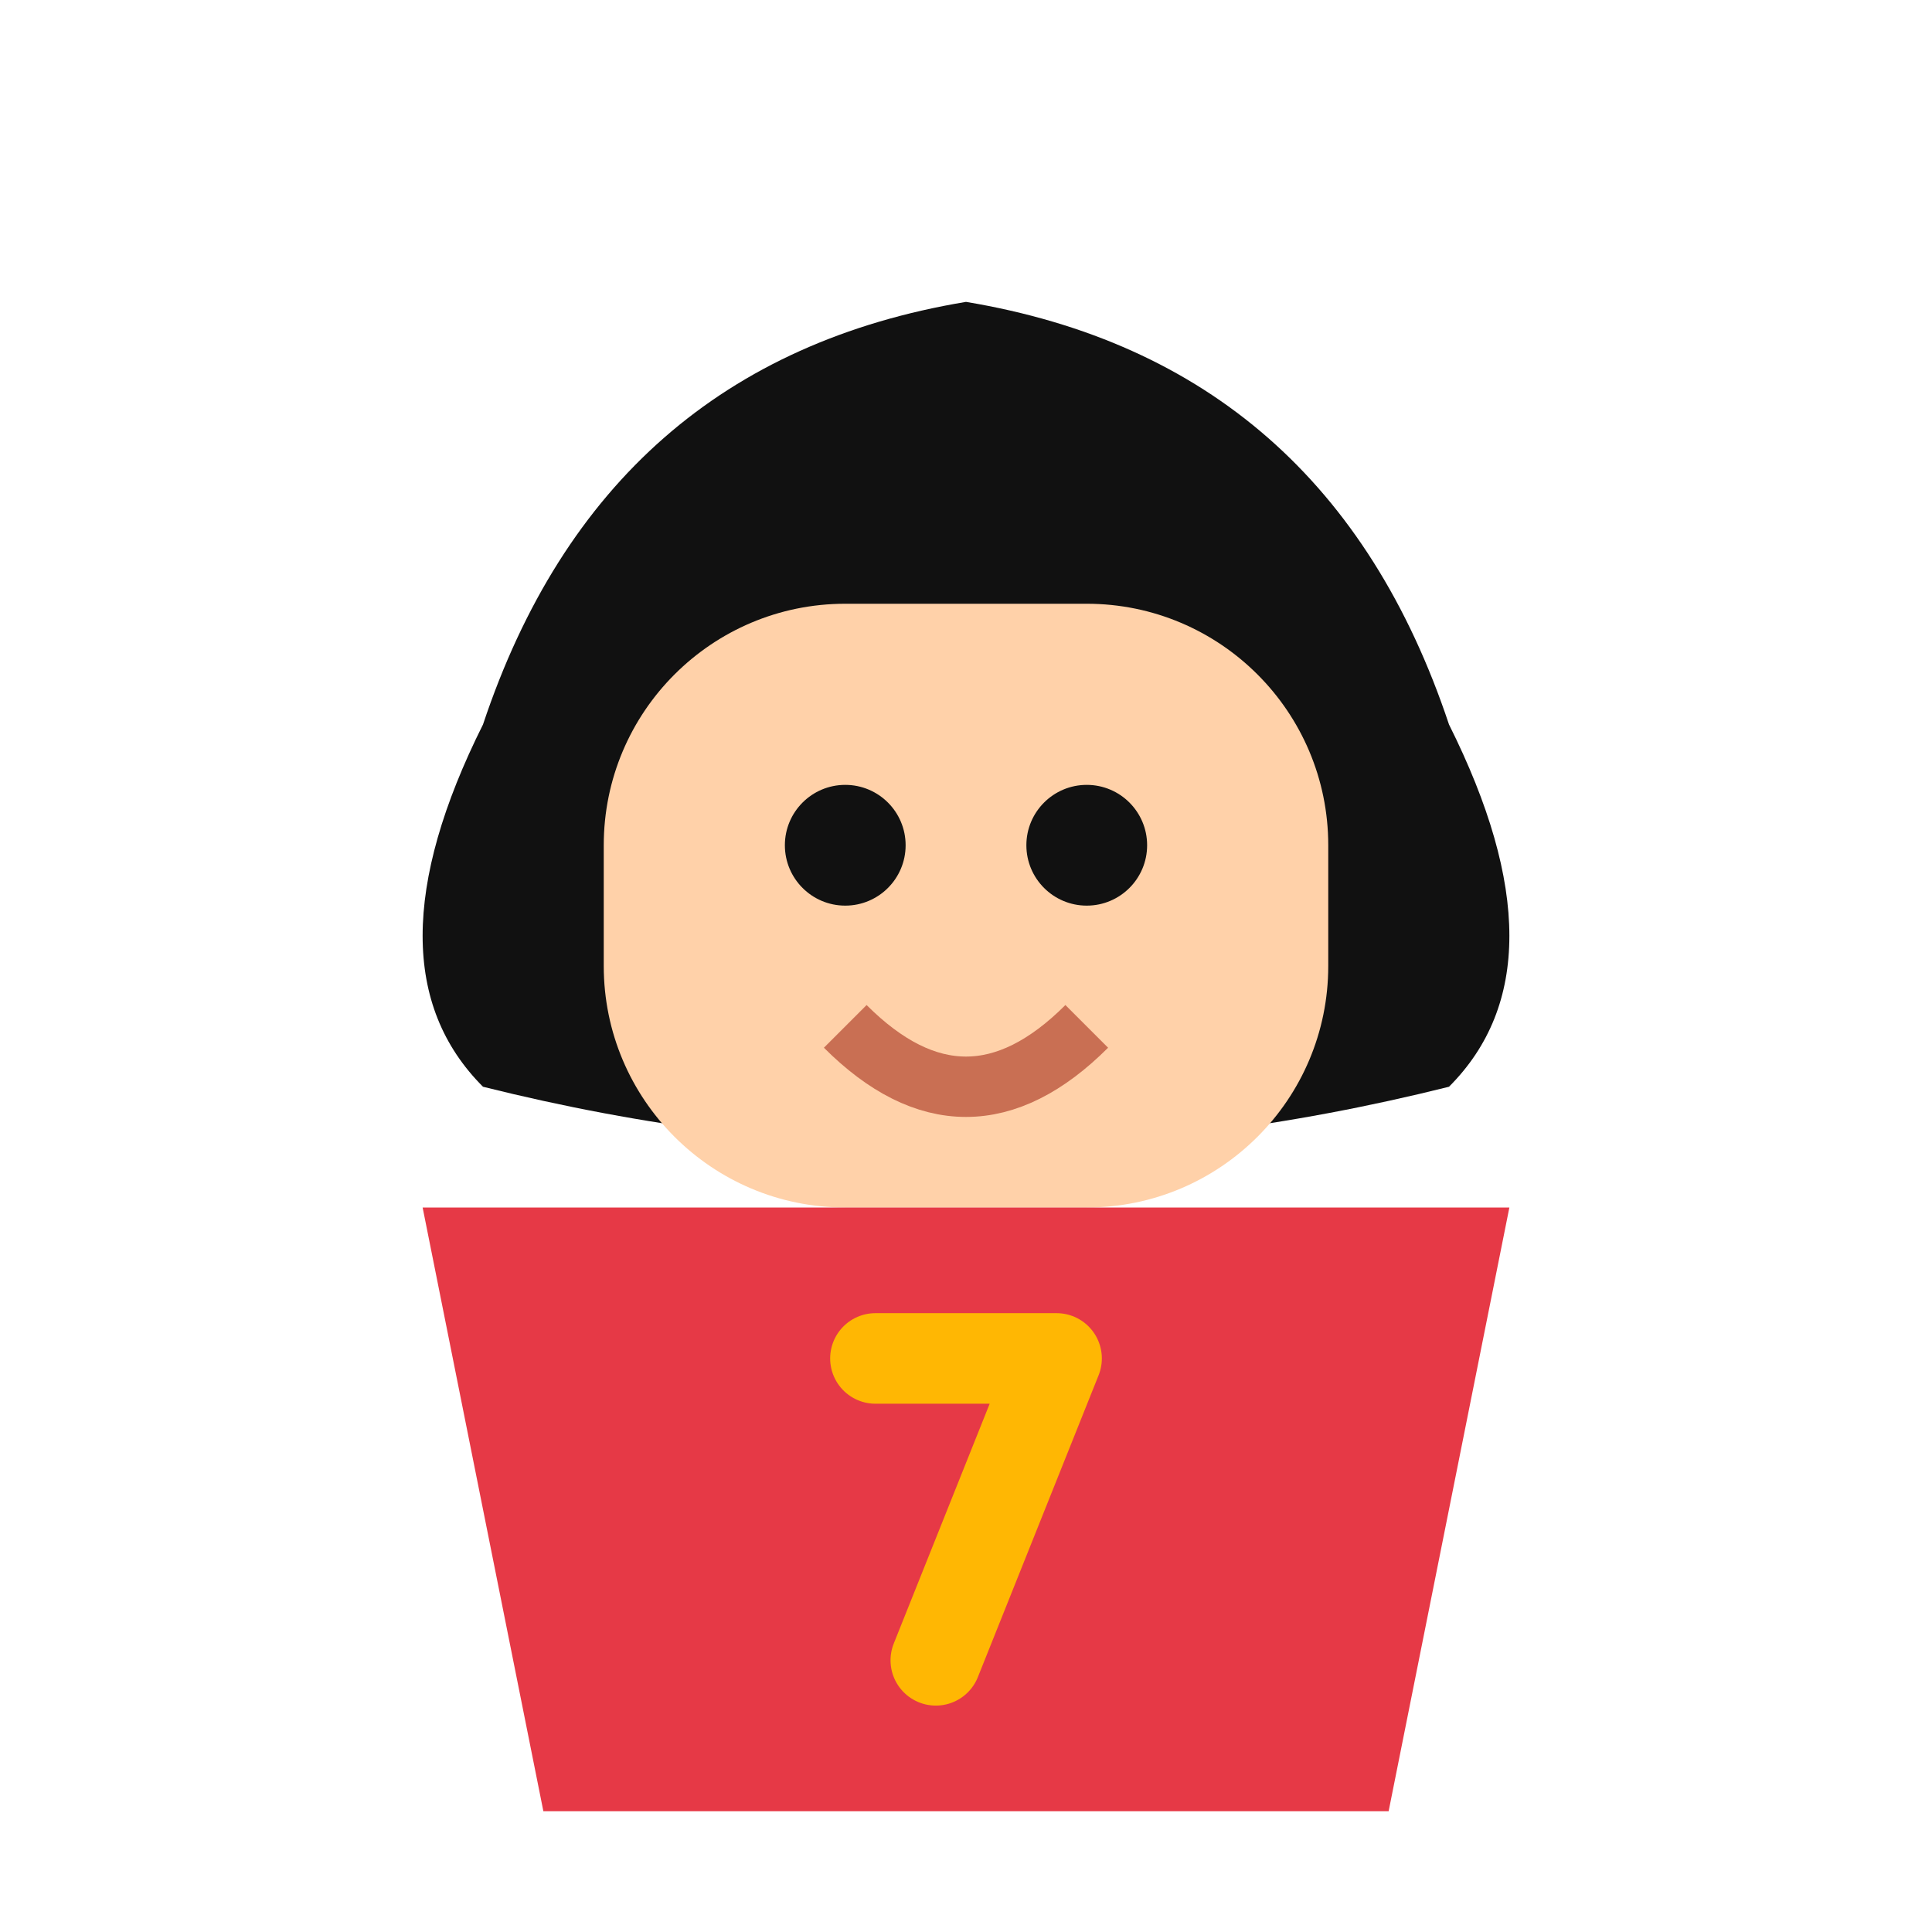
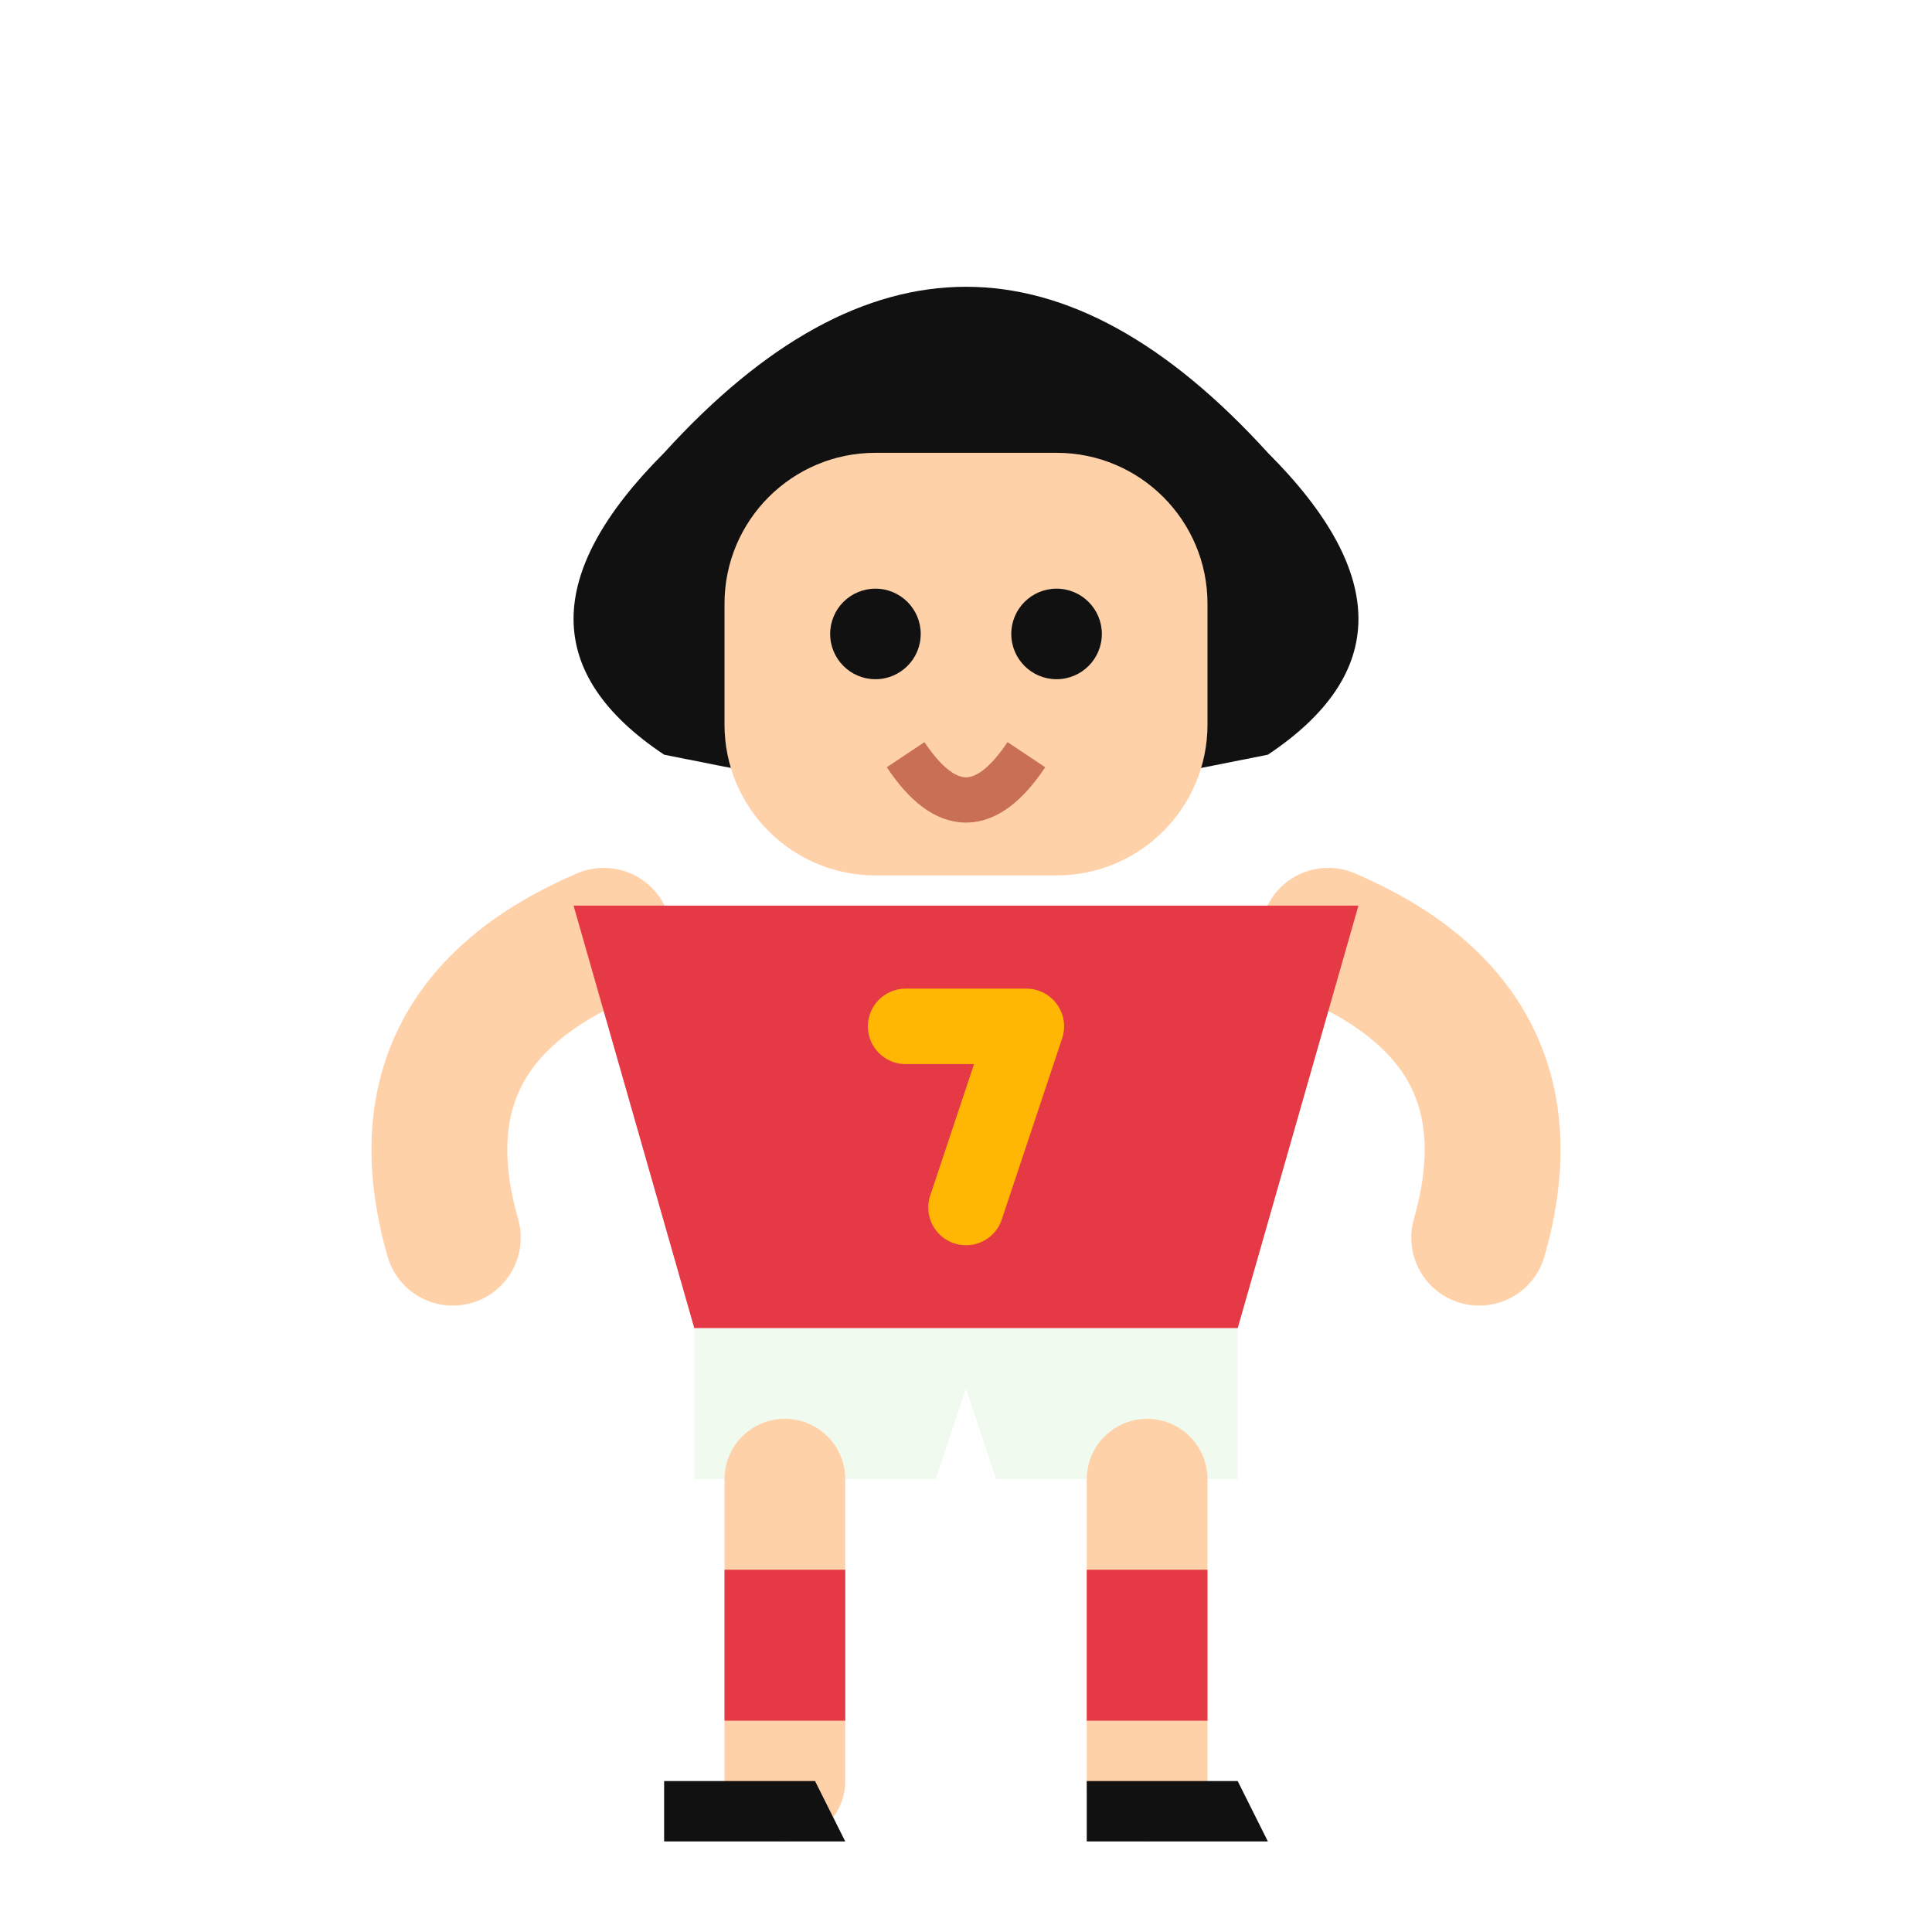
<svg xmlns="http://www.w3.org/2000/svg" width="64" height="64" viewBox="0 0 64 64">
-   <path d="M16,24 Q20,12 32,10 Q44,12 48,24 Q52,32 48,36 Q32,40 16,36 Q12,32 16,24" fill="#111111" />
-   <rect x="20" y="20" width="24" height="20" rx="8" fill="#ffd1a9" />
-   <circle cx="28" cy="28" r="2" fill="#111111" />
-   <circle cx="36" cy="28" r="2" fill="#111111" />
-   <path d="M28,34 Q32,38 36,34" stroke="#c96f53" stroke-width="2" fill="none" />
-   <path d="M14,40 L50,40 L46,60 L18,60 Z" fill="#e63946" />
-   <path d="M29,45 H35 L31,55" stroke="#ffb703" stroke-width="3" stroke-linecap="round" stroke-linejoin="round" fill="none" />
+   <path d="M22,15 Q32,4 42,15 Q48,21 42,25 C32,27 32,27 22,25 Q16,21 22,15 Z" fill="#111111" />
+   <rect x="24" y="15" width="16" height="14" rx="5" fill="#ffd1a9" />
+   <circle cx="29" cy="21" r="1.5" fill="#111111" />
+   <circle cx="35" cy="21" r="1.5" fill="#111111" />
+   <path d="M30,25 Q32,28 34,25" stroke="#c96f53" stroke-width="1.5" fill="none" />
+   <path d="M20,31 Q13,34 15,41" stroke="#ffd1a9" stroke-width="4.5" stroke-linecap="round" stroke-linejoin="round" fill="none" />
+   <path d="M44,31 Q51,34 49,41" stroke="#ffd1a9" stroke-width="4.5" stroke-linecap="round" stroke-linejoin="round" fill="none" />
+   <path d="M19,30 L45,30 L41,44 L23,44 Z" fill="#e63946" />
+   <path d="M30,34 H34 L32,40" stroke="#ffb703" stroke-width="2.5" stroke-linecap="round" stroke-linejoin="round" fill="none" />
+   <path d="M23,44 L41,44 L41,49 L33,49 L32,46 L31,49 L23,49 Z" fill="#f1faee" />
+   <path d="M26,49 L26,59" stroke="#ffd1a9" stroke-width="4" stroke-linecap="round" fill="none" />
+   <path d="M38,49 L38,59" stroke="#ffd1a9" stroke-width="4" stroke-linecap="round" fill="none" />
+   <rect x="24" y="52" width="4" height="5" fill="#e63946" />
+   <rect x="36" y="52" width="4" height="5" fill="#e63946" />
+   <path d="M22,59 H27 L28,61 H22 Z" fill="#111111" />
+   <path d="M36,59 H41 L42,61 H36 Z" fill="#111111" />
</svg>
